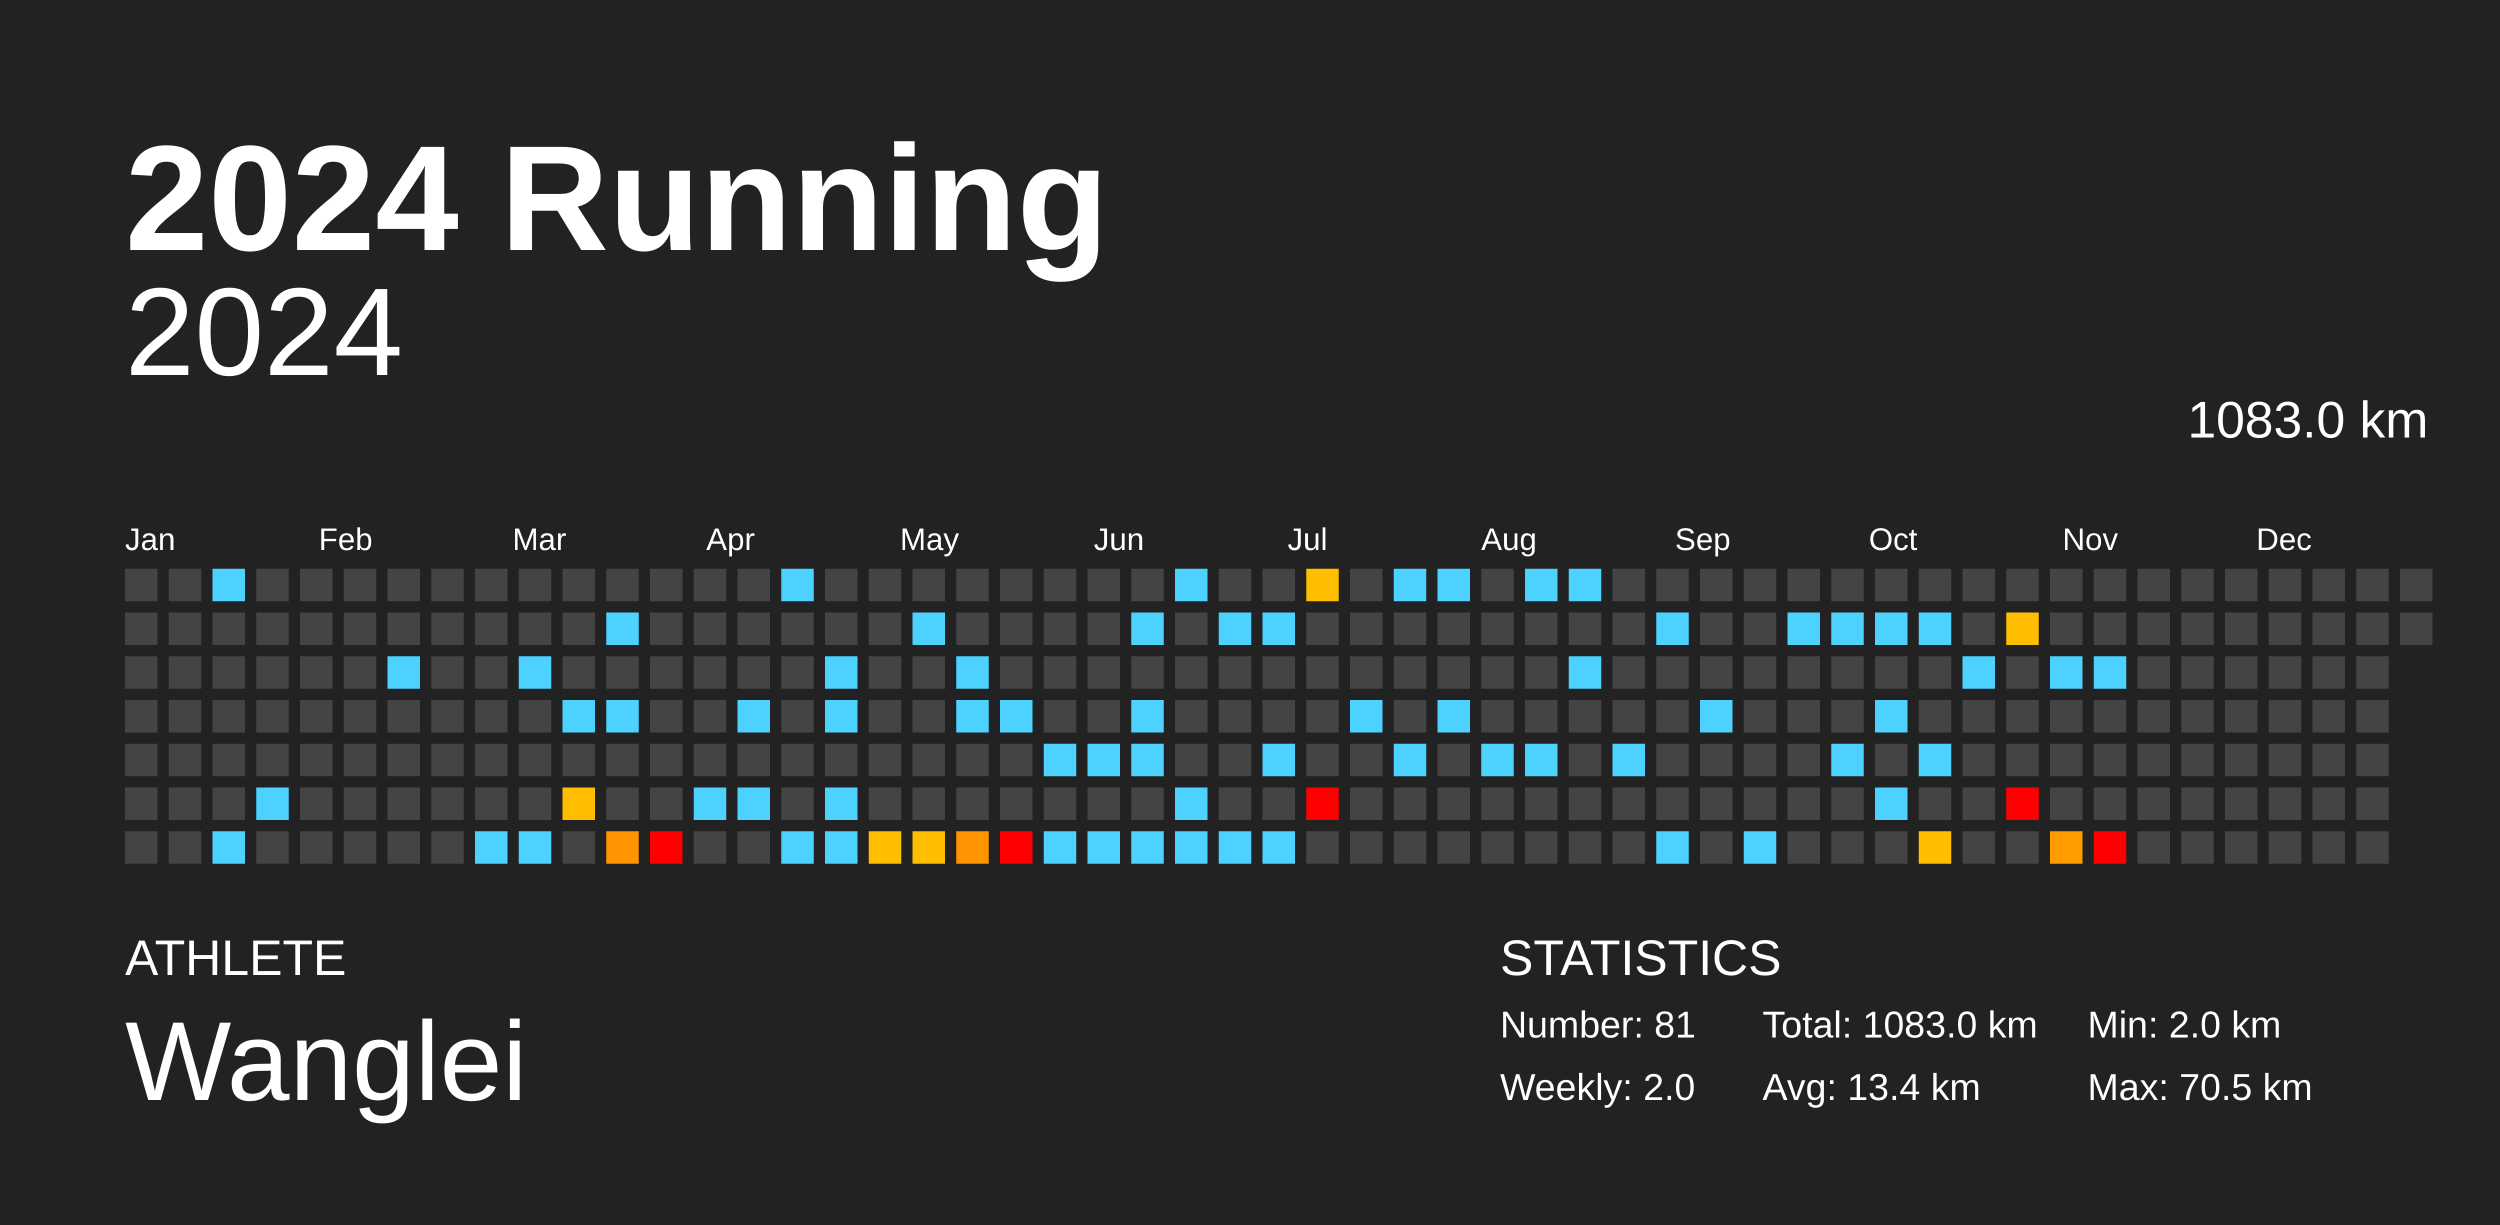
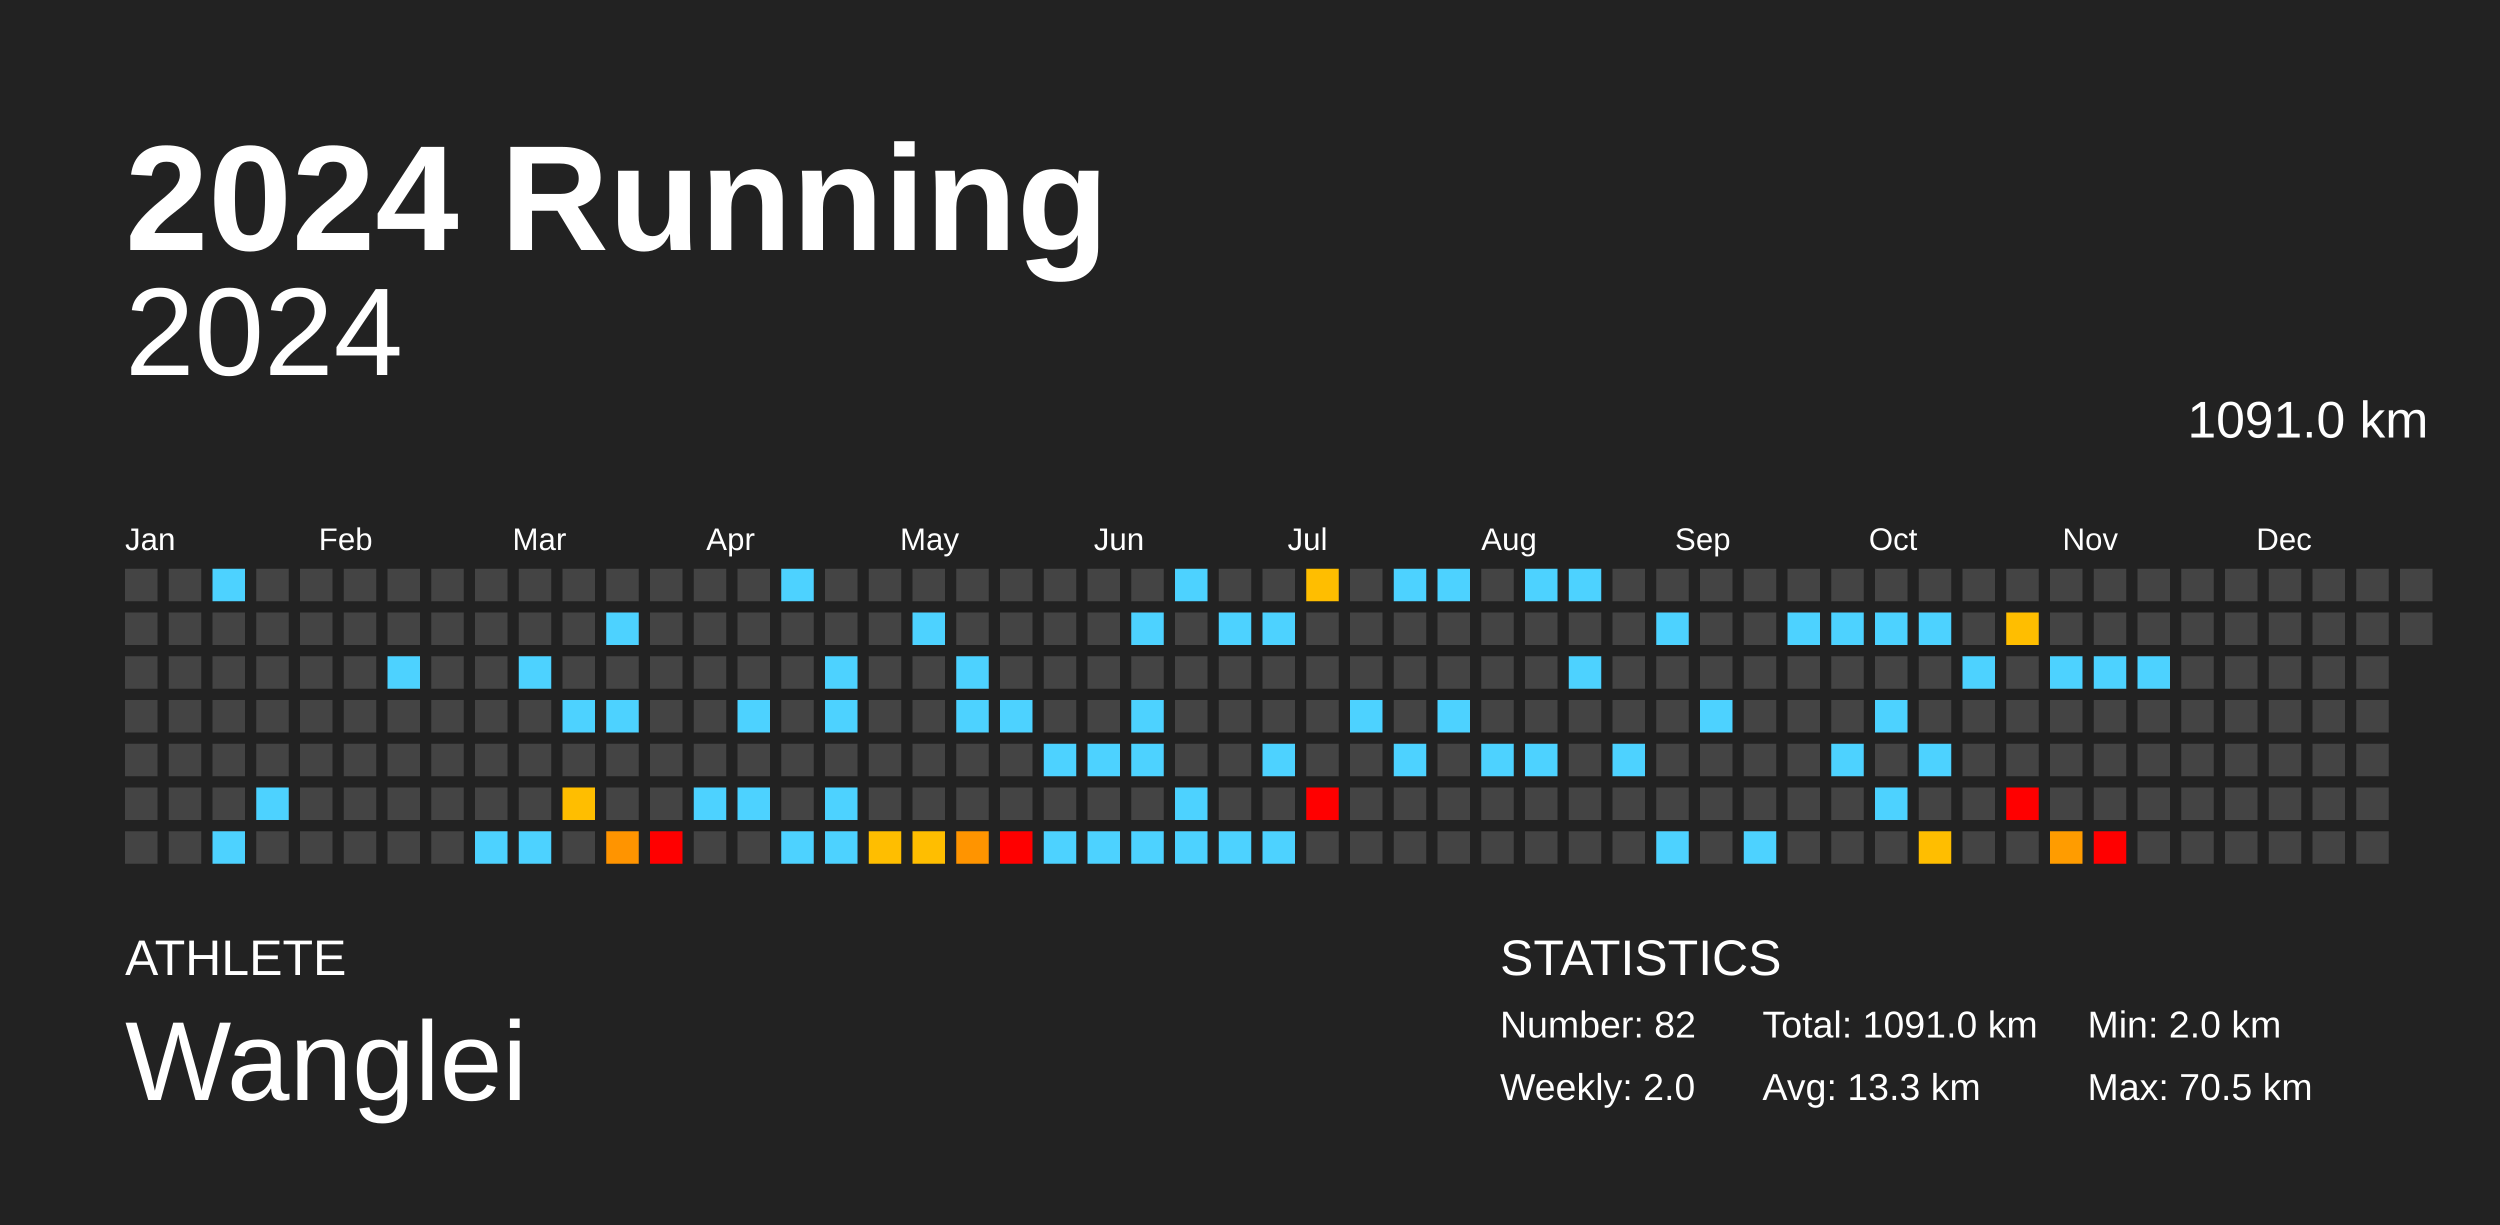
<svg xmlns="http://www.w3.org/2000/svg" baseProfile="full" height="98mm" version="1.1" viewBox="0,0,200,98" width="200mm">
  <defs />
  <rect fill="#222222" height="98" width="200" x="0" y="0" />
  <text fill="#FFFFFF" style="font-size:12px; font-family:Arial; font-weight:bold;" x="10" y="20">2024 Running</text>
  <text fill="#FFFFFF" style="font-size:4px; font-family:Arial" x="10" y="78">ATHLETE</text>
  <text fill="#FFFFFF" style="font-size:9px; font-family:Arial" x="10" y="88">Wanglei</text>
  <text fill="#FFFFFF" style="font-size:4px; font-family:Arial" x="120" y="78">STATISTICS</text>
-   <text fill="#FFFFFF" style="font-size:3px; font-family:Arial" x="120" y="83">Number: 81</text>
+   <text fill="#FFFFFF" style="font-size:3px; font-family:Arial" x="120" y="83">Number: 82</text>
  <text fill="#FFFFFF" style="font-size:3px; font-family:Arial" x="120" y="88">Weekly: 2.0</text>
-   <text fill="#FFFFFF" style="font-size:3px; font-family:Arial" x="141" y="83">Total: 1083.0 km</text>
-   <text fill="#FFFFFF" style="font-size:3px; font-family:Arial" x="141" y="88">Avg: 13.4 km</text>
+   <text fill="#FFFFFF" style="font-size:3px; font-family:Arial" x="141" y="83">Total: 1091.0 km</text>
+   <text fill="#FFFFFF" style="font-size:3px; font-family:Arial" x="141" y="88">Avg: 13.3 km</text>
  <text fill="#FFFFFF" style="font-size:3px; font-family:Arial" x="167" y="83">Min: 2.0 km</text>
  <text fill="#FFFFFF" style="font-size:3px; font-family:Arial" x="167" y="88">Max: 70.5 km</text>
  <text alignment-baseline="hanging" fill="#FFFFFF" style="font-size:10.0px; font-family:Arial;" x="10" y="30">2024</text>
-   <text alignment-baseline="hanging" fill="#FFFFFF" style="font-size:4.125px; font-family:Arial;" x="175" y="35">1083.0 km</text>
+   <text alignment-baseline="hanging" fill="#FFFFFF" style="font-size:4.125px; font-family:Arial;" x="175" y="35">1091.0 km</text>
  <text fill="#FFFFFF" style="font-size:2.5px; font-family:Arial" x="10.0" y="44">Jan</text>
  <text fill="#FFFFFF" style="font-size:2.5px; font-family:Arial" x="25.5" y="44">Feb</text>
  <text fill="#FFFFFF" style="font-size:2.5px; font-family:Arial" x="41.0" y="44">Mar</text>
  <text fill="#FFFFFF" style="font-size:2.5px; font-family:Arial" x="56.5" y="44">Apr</text>
  <text fill="#FFFFFF" style="font-size:2.5px; font-family:Arial" x="72.0" y="44">May</text>
  <text fill="#FFFFFF" style="font-size:2.5px; font-family:Arial" x="87.5" y="44">Jun</text>
  <text fill="#FFFFFF" style="font-size:2.5px; font-family:Arial" x="103.0" y="44">Jul</text>
  <text fill="#FFFFFF" style="font-size:2.5px; font-family:Arial" x="118.5" y="44">Aug</text>
  <text fill="#FFFFFF" style="font-size:2.5px; font-family:Arial" x="134.0" y="44">Sep</text>
  <text fill="#FFFFFF" style="font-size:2.5px; font-family:Arial" x="149.5" y="44">Oct</text>
  <text fill="#FFFFFF" style="font-size:2.5px; font-family:Arial" x="165.0" y="44">Nov</text>
  <text fill="#FFFFFF" style="font-size:2.5px; font-family:Arial" x="180.5" y="44">Dec</text>
  <rect fill="#444444" height="2.6" width="2.6" x="10.0" y="45.5" />
  <rect fill="#444444" height="2.6" width="2.6" x="10.0" y="49.0" />
  <rect fill="#444444" height="2.6" width="2.6" x="10.0" y="52.5" />
  <rect fill="#444444" height="2.6" width="2.6" x="10.0" y="56.0" />
  <rect fill="#444444" height="2.6" width="2.6" x="10.0" y="59.5" />
  <rect fill="#444444" height="2.6" width="2.6" x="10.0" y="63.0" />
  <rect fill="#444444" height="2.6" width="2.6" x="10.0" y="66.5" />
  <rect fill="#444444" height="2.6" width="2.6" x="13.5" y="45.5" />
  <rect fill="#444444" height="2.6" width="2.6" x="13.5" y="49.0" />
  <rect fill="#444444" height="2.6" width="2.6" x="13.5" y="52.5" />
  <rect fill="#444444" height="2.6" width="2.6" x="13.5" y="56.0" />
  <rect fill="#444444" height="2.6" width="2.6" x="13.5" y="59.5" />
  <rect fill="#444444" height="2.6" width="2.6" x="13.5" y="63.0" />
  <rect fill="#444444" height="2.6" width="2.6" x="13.5" y="66.5" />
  <rect fill="#4dd2ff" height="2.6" width="2.6" x="17.0" y="45.5" />
  <rect fill="#444444" height="2.6" width="2.6" x="17.0" y="49.0" />
  <rect fill="#444444" height="2.6" width="2.6" x="17.0" y="52.5" />
  <rect fill="#444444" height="2.6" width="2.6" x="17.0" y="56.0" />
  <rect fill="#444444" height="2.6" width="2.6" x="17.0" y="59.5" />
  <rect fill="#444444" height="2.6" width="2.6" x="17.0" y="63.0" />
  <rect fill="#4dd2ff" height="2.6" width="2.6" x="17.0" y="66.5" />
  <rect fill="#444444" height="2.6" width="2.6" x="20.5" y="45.5" />
  <rect fill="#444444" height="2.6" width="2.6" x="20.5" y="49.0" />
  <rect fill="#444444" height="2.6" width="2.6" x="20.5" y="52.5" />
  <rect fill="#444444" height="2.6" width="2.6" x="20.5" y="56.0" />
  <rect fill="#444444" height="2.6" width="2.6" x="20.5" y="59.5" />
  <rect fill="#4dd2ff" height="2.6" width="2.6" x="20.5" y="63.0" />
  <rect fill="#444444" height="2.6" width="2.6" x="20.5" y="66.5" />
  <rect fill="#444444" height="2.6" width="2.6" x="24.0" y="45.5" />
  <rect fill="#444444" height="2.6" width="2.6" x="24.0" y="49.0" />
  <rect fill="#444444" height="2.6" width="2.6" x="24.0" y="52.5" />
  <rect fill="#444444" height="2.6" width="2.6" x="24.0" y="56.0" />
  <rect fill="#444444" height="2.6" width="2.6" x="24.0" y="59.5" />
  <rect fill="#444444" height="2.6" width="2.6" x="24.0" y="63.0" />
  <rect fill="#444444" height="2.6" width="2.6" x="24.0" y="66.5" />
  <rect fill="#444444" height="2.6" width="2.6" x="27.5" y="45.5" />
  <rect fill="#444444" height="2.6" width="2.6" x="27.5" y="49.0" />
  <rect fill="#444444" height="2.6" width="2.6" x="27.5" y="52.5" />
  <rect fill="#444444" height="2.6" width="2.6" x="27.5" y="56.0" />
  <rect fill="#444444" height="2.6" width="2.6" x="27.5" y="59.5" />
  <rect fill="#444444" height="2.6" width="2.6" x="27.5" y="63.0" />
  <rect fill="#444444" height="2.6" width="2.6" x="27.5" y="66.5" />
  <rect fill="#444444" height="2.6" width="2.6" x="31.0" y="45.5" />
  <rect fill="#444444" height="2.6" width="2.6" x="31.0" y="49.0" />
  <rect fill="#4dd2ff" height="2.6" width="2.6" x="31.0" y="52.5" />
  <rect fill="#444444" height="2.6" width="2.6" x="31.0" y="56.0" />
  <rect fill="#444444" height="2.6" width="2.6" x="31.0" y="59.5" />
  <rect fill="#444444" height="2.6" width="2.6" x="31.0" y="63.0" />
  <rect fill="#444444" height="2.6" width="2.6" x="31.0" y="66.5" />
  <rect fill="#444444" height="2.6" width="2.6" x="34.5" y="45.5" />
  <rect fill="#444444" height="2.6" width="2.6" x="34.5" y="49.0" />
  <rect fill="#444444" height="2.6" width="2.6" x="34.5" y="52.5" />
  <rect fill="#444444" height="2.6" width="2.6" x="34.5" y="56.0" />
  <rect fill="#444444" height="2.6" width="2.6" x="34.5" y="59.5" />
  <rect fill="#444444" height="2.6" width="2.6" x="34.5" y="63.0" />
  <rect fill="#444444" height="2.6" width="2.6" x="34.5" y="66.5" />
  <rect fill="#444444" height="2.6" width="2.6" x="38.0" y="45.5" />
  <rect fill="#444444" height="2.6" width="2.6" x="38.0" y="49.0" />
  <rect fill="#444444" height="2.6" width="2.6" x="38.0" y="52.5" />
  <rect fill="#444444" height="2.6" width="2.6" x="38.0" y="56.0" />
  <rect fill="#444444" height="2.6" width="2.6" x="38.0" y="59.5" />
  <rect fill="#444444" height="2.6" width="2.6" x="38.0" y="63.0" />
  <rect fill="#4dd2ff" height="2.6" width="2.6" x="38.0" y="66.5" />
  <rect fill="#444444" height="2.6" width="2.6" x="41.5" y="45.5" />
  <rect fill="#444444" height="2.6" width="2.6" x="41.5" y="49.0" />
  <rect fill="#4dd2ff" height="2.6" width="2.6" x="41.5" y="52.5" />
  <rect fill="#444444" height="2.6" width="2.6" x="41.5" y="56.0" />
  <rect fill="#444444" height="2.6" width="2.6" x="41.5" y="59.5" />
  <rect fill="#444444" height="2.6" width="2.6" x="41.5" y="63.0" />
  <rect fill="#4dd2ff" height="2.6" width="2.6" x="41.5" y="66.5" />
  <rect fill="#444444" height="2.6" width="2.6" x="45.0" y="45.5" />
  <rect fill="#444444" height="2.6" width="2.6" x="45.0" y="49.0" />
  <rect fill="#444444" height="2.6" width="2.6" x="45.0" y="52.5" />
  <rect fill="#4dd2ff" height="2.6" width="2.6" x="45.0" y="56.0" />
  <rect fill="#444444" height="2.6" width="2.6" x="45.0" y="59.5" />
  <rect fill="#ffbe00" height="2.6" width="2.6" x="45.0" y="63.0" />
  <rect fill="#444444" height="2.6" width="2.6" x="45.0" y="66.5" />
  <rect fill="#444444" height="2.6" width="2.6" x="48.5" y="45.5" />
  <rect fill="#4dd2ff" height="2.6" width="2.6" x="48.5" y="49.0" />
  <rect fill="#444444" height="2.6" width="2.6" x="48.5" y="52.5" />
  <rect fill="#4dd2ff" height="2.6" width="2.6" x="48.5" y="56.0" />
  <rect fill="#444444" height="2.6" width="2.6" x="48.5" y="59.5" />
  <rect fill="#444444" height="2.6" width="2.6" x="48.5" y="63.0" />
  <rect fill="#ff9400" height="2.6" width="2.6" x="48.5" y="66.5" />
  <rect fill="#444444" height="2.6" width="2.6" x="52.0" y="45.5" />
  <rect fill="#444444" height="2.6" width="2.6" x="52.0" y="49.0" />
  <rect fill="#444444" height="2.6" width="2.6" x="52.0" y="52.5" />
  <rect fill="#444444" height="2.6" width="2.6" x="52.0" y="56.0" />
  <rect fill="#444444" height="2.6" width="2.6" x="52.0" y="59.5" />
  <rect fill="#444444" height="2.6" width="2.6" x="52.0" y="63.0" />
  <rect fill="red" height="2.6" width="2.6" x="52.0" y="66.5" />
  <rect fill="#444444" height="2.6" width="2.6" x="55.5" y="45.5" />
  <rect fill="#444444" height="2.6" width="2.6" x="55.5" y="49.0" />
  <rect fill="#444444" height="2.6" width="2.6" x="55.5" y="52.5" />
  <rect fill="#444444" height="2.6" width="2.6" x="55.5" y="56.0" />
  <rect fill="#444444" height="2.6" width="2.6" x="55.5" y="59.5" />
  <rect fill="#4dd2ff" height="2.6" width="2.6" x="55.5" y="63.0" />
  <rect fill="#444444" height="2.6" width="2.6" x="55.5" y="66.5" />
  <rect fill="#444444" height="2.6" width="2.6" x="59.0" y="45.5" />
  <rect fill="#444444" height="2.6" width="2.6" x="59.0" y="49.0" />
  <rect fill="#444444" height="2.6" width="2.6" x="59.0" y="52.5" />
  <rect fill="#4dd2ff" height="2.6" width="2.6" x="59.0" y="56.0" />
  <rect fill="#444444" height="2.6" width="2.6" x="59.0" y="59.5" />
  <rect fill="#4dd2ff" height="2.6" width="2.6" x="59.0" y="63.0" />
  <rect fill="#444444" height="2.6" width="2.6" x="59.0" y="66.5" />
  <rect fill="#4dd2ff" height="2.6" width="2.6" x="62.5" y="45.5" />
  <rect fill="#444444" height="2.6" width="2.6" x="62.5" y="49.0" />
  <rect fill="#444444" height="2.6" width="2.6" x="62.5" y="52.5" />
  <rect fill="#444444" height="2.6" width="2.6" x="62.5" y="56.0" />
  <rect fill="#444444" height="2.6" width="2.6" x="62.5" y="59.5" />
  <rect fill="#444444" height="2.6" width="2.6" x="62.5" y="63.0" />
  <rect fill="#4dd2ff" height="2.6" width="2.6" x="62.5" y="66.5" />
  <rect fill="#444444" height="2.6" width="2.6" x="66.0" y="45.5" />
  <rect fill="#444444" height="2.6" width="2.6" x="66.0" y="49.0" />
  <rect fill="#4dd2ff" height="2.6" width="2.6" x="66.0" y="52.5" />
  <rect fill="#4dd2ff" height="2.6" width="2.6" x="66.0" y="56.0" />
  <rect fill="#444444" height="2.6" width="2.6" x="66.0" y="59.5" />
  <rect fill="#4dd2ff" height="2.6" width="2.6" x="66.0" y="63.0" />
  <rect fill="#4dd2ff" height="2.6" width="2.6" x="66.0" y="66.5" />
  <rect fill="#444444" height="2.6" width="2.6" x="69.5" y="45.5" />
  <rect fill="#444444" height="2.6" width="2.6" x="69.5" y="49.0" />
  <rect fill="#444444" height="2.6" width="2.6" x="69.5" y="52.5" />
  <rect fill="#444444" height="2.6" width="2.6" x="69.5" y="56.0" />
  <rect fill="#444444" height="2.6" width="2.6" x="69.5" y="59.5" />
  <rect fill="#444444" height="2.6" width="2.6" x="69.5" y="63.0" />
  <rect fill="#ffbe00" height="2.6" width="2.6" x="69.5" y="66.5" />
  <rect fill="#444444" height="2.6" width="2.6" x="73.0" y="45.5" />
  <rect fill="#4dd2ff" height="2.6" width="2.6" x="73.0" y="49.0" />
  <rect fill="#444444" height="2.6" width="2.6" x="73.0" y="52.5" />
  <rect fill="#444444" height="2.6" width="2.6" x="73.0" y="56.0" />
  <rect fill="#444444" height="2.6" width="2.6" x="73.0" y="59.5" />
  <rect fill="#444444" height="2.6" width="2.6" x="73.0" y="63.0" />
  <rect fill="#ffbe00" height="2.6" width="2.6" x="73.0" y="66.5" />
  <rect fill="#444444" height="2.6" width="2.6" x="76.5" y="45.5" />
  <rect fill="#444444" height="2.6" width="2.6" x="76.5" y="49.0" />
  <rect fill="#4dd2ff" height="2.6" width="2.6" x="76.5" y="52.5" />
  <rect fill="#4dd2ff" height="2.6" width="2.6" x="76.5" y="56.0" />
  <rect fill="#444444" height="2.6" width="2.6" x="76.5" y="59.5" />
  <rect fill="#444444" height="2.6" width="2.6" x="76.5" y="63.0" />
  <rect fill="#ff9400" height="2.6" width="2.6" x="76.5" y="66.5" />
  <rect fill="#444444" height="2.6" width="2.6" x="80.0" y="45.5" />
  <rect fill="#444444" height="2.6" width="2.6" x="80.0" y="49.0" />
  <rect fill="#444444" height="2.6" width="2.6" x="80.0" y="52.5" />
  <rect fill="#4dd2ff" height="2.6" width="2.6" x="80.0" y="56.0" />
  <rect fill="#444444" height="2.6" width="2.6" x="80.0" y="59.5" />
  <rect fill="#444444" height="2.6" width="2.6" x="80.0" y="63.0" />
  <rect fill="red" height="2.6" width="2.6" x="80.0" y="66.5" />
  <rect fill="#444444" height="2.6" width="2.6" x="83.5" y="45.5" />
  <rect fill="#444444" height="2.6" width="2.6" x="83.5" y="49.0" />
  <rect fill="#444444" height="2.6" width="2.6" x="83.5" y="52.5" />
  <rect fill="#444444" height="2.6" width="2.6" x="83.5" y="56.0" />
  <rect fill="#4dd2ff" height="2.6" width="2.6" x="83.5" y="59.5" />
  <rect fill="#444444" height="2.6" width="2.6" x="83.5" y="63.0" />
  <rect fill="#4dd2ff" height="2.6" width="2.6" x="83.5" y="66.5" />
  <rect fill="#444444" height="2.6" width="2.6" x="87.0" y="45.5" />
  <rect fill="#444444" height="2.6" width="2.6" x="87.0" y="49.0" />
  <rect fill="#444444" height="2.6" width="2.6" x="87.0" y="52.5" />
  <rect fill="#444444" height="2.6" width="2.6" x="87.0" y="56.0" />
  <rect fill="#4dd2ff" height="2.6" width="2.6" x="87.0" y="59.5" />
  <rect fill="#444444" height="2.6" width="2.6" x="87.0" y="63.0" />
  <rect fill="#4dd2ff" height="2.6" width="2.6" x="87.0" y="66.5" />
  <rect fill="#444444" height="2.6" width="2.6" x="90.5" y="45.5" />
  <rect fill="#4dd2ff" height="2.6" width="2.6" x="90.5" y="49.0" />
  <rect fill="#444444" height="2.6" width="2.6" x="90.5" y="52.5" />
  <rect fill="#4dd2ff" height="2.6" width="2.6" x="90.5" y="56.0" />
  <rect fill="#4dd2ff" height="2.6" width="2.6" x="90.5" y="59.5" />
  <rect fill="#444444" height="2.6" width="2.6" x="90.5" y="63.0" />
  <rect fill="#4dd2ff" height="2.6" width="2.6" x="90.5" y="66.5" />
  <rect fill="#4dd2ff" height="2.6" width="2.6" x="94.0" y="45.5" />
  <rect fill="#444444" height="2.6" width="2.6" x="94.0" y="49.0" />
  <rect fill="#444444" height="2.6" width="2.6" x="94.0" y="52.5" />
  <rect fill="#444444" height="2.6" width="2.6" x="94.0" y="56.0" />
  <rect fill="#444444" height="2.6" width="2.6" x="94.0" y="59.5" />
  <rect fill="#4dd2ff" height="2.6" width="2.6" x="94.0" y="63.0" />
  <rect fill="#4dd2ff" height="2.6" width="2.6" x="94.0" y="66.5" />
  <rect fill="#444444" height="2.6" width="2.6" x="97.5" y="45.5" />
  <rect fill="#4dd2ff" height="2.6" width="2.6" x="97.5" y="49.0" />
  <rect fill="#444444" height="2.6" width="2.6" x="97.5" y="52.5" />
  <rect fill="#444444" height="2.6" width="2.6" x="97.5" y="56.0" />
  <rect fill="#444444" height="2.6" width="2.6" x="97.5" y="59.5" />
  <rect fill="#444444" height="2.6" width="2.6" x="97.5" y="63.0" />
  <rect fill="#4dd2ff" height="2.6" width="2.6" x="97.5" y="66.5" />
  <rect fill="#444444" height="2.6" width="2.6" x="101.0" y="45.5" />
  <rect fill="#4dd2ff" height="2.6" width="2.6" x="101.0" y="49.0" />
  <rect fill="#444444" height="2.6" width="2.6" x="101.0" y="52.5" />
  <rect fill="#444444" height="2.6" width="2.6" x="101.0" y="56.0" />
  <rect fill="#4dd2ff" height="2.6" width="2.6" x="101.0" y="59.5" />
  <rect fill="#444444" height="2.6" width="2.6" x="101.0" y="63.0" />
  <rect fill="#4dd2ff" height="2.6" width="2.6" x="101.0" y="66.5" />
  <rect fill="#ffbe00" height="2.6" width="2.6" x="104.5" y="45.5" />
  <rect fill="#444444" height="2.6" width="2.6" x="104.5" y="49.0" />
  <rect fill="#444444" height="2.6" width="2.6" x="104.5" y="52.5" />
  <rect fill="#444444" height="2.6" width="2.6" x="104.5" y="56.0" />
  <rect fill="#444444" height="2.6" width="2.6" x="104.5" y="59.5" />
  <rect fill="red" height="2.6" width="2.6" x="104.5" y="63.0" />
  <rect fill="#444444" height="2.6" width="2.6" x="104.5" y="66.5" />
  <rect fill="#444444" height="2.6" width="2.6" x="108.0" y="45.5" />
  <rect fill="#444444" height="2.6" width="2.6" x="108.0" y="49.0" />
  <rect fill="#444444" height="2.6" width="2.6" x="108.0" y="52.5" />
  <rect fill="#4dd2ff" height="2.6" width="2.6" x="108.0" y="56.0" />
  <rect fill="#444444" height="2.6" width="2.6" x="108.0" y="59.5" />
  <rect fill="#444444" height="2.6" width="2.6" x="108.0" y="63.0" />
  <rect fill="#444444" height="2.6" width="2.6" x="108.0" y="66.5" />
  <rect fill="#4dd2ff" height="2.6" width="2.6" x="111.5" y="45.5" />
  <rect fill="#444444" height="2.6" width="2.6" x="111.5" y="49.0" />
  <rect fill="#444444" height="2.6" width="2.6" x="111.5" y="52.5" />
  <rect fill="#444444" height="2.6" width="2.6" x="111.5" y="56.0" />
  <rect fill="#4dd2ff" height="2.6" width="2.6" x="111.5" y="59.5" />
  <rect fill="#444444" height="2.6" width="2.6" x="111.5" y="63.0" />
  <rect fill="#444444" height="2.6" width="2.6" x="111.5" y="66.5" />
  <rect fill="#4dd2ff" height="2.6" width="2.6" x="115.0" y="45.5" />
  <rect fill="#444444" height="2.6" width="2.6" x="115.0" y="49.0" />
  <rect fill="#444444" height="2.6" width="2.6" x="115.0" y="52.5" />
  <rect fill="#4dd2ff" height="2.6" width="2.6" x="115.0" y="56.0" />
  <rect fill="#444444" height="2.6" width="2.6" x="115.0" y="59.5" />
  <rect fill="#444444" height="2.6" width="2.6" x="115.0" y="63.0" />
  <rect fill="#444444" height="2.6" width="2.6" x="115.0" y="66.5" />
  <rect fill="#444444" height="2.6" width="2.6" x="118.5" y="45.5" />
  <rect fill="#444444" height="2.6" width="2.6" x="118.5" y="49.0" />
  <rect fill="#444444" height="2.6" width="2.6" x="118.5" y="52.5" />
  <rect fill="#444444" height="2.6" width="2.6" x="118.5" y="56.0" />
  <rect fill="#4dd2ff" height="2.6" width="2.6" x="118.5" y="59.5" />
  <rect fill="#444444" height="2.6" width="2.6" x="118.5" y="63.0" />
  <rect fill="#444444" height="2.6" width="2.6" x="118.5" y="66.5" />
  <rect fill="#4dd2ff" height="2.6" width="2.6" x="122.0" y="45.5" />
  <rect fill="#444444" height="2.6" width="2.6" x="122.0" y="49.0" />
  <rect fill="#444444" height="2.6" width="2.6" x="122.0" y="52.5" />
  <rect fill="#444444" height="2.6" width="2.6" x="122.0" y="56.0" />
  <rect fill="#4dd2ff" height="2.6" width="2.6" x="122.0" y="59.5" />
  <rect fill="#444444" height="2.6" width="2.6" x="122.0" y="63.0" />
  <rect fill="#444444" height="2.6" width="2.6" x="122.0" y="66.5" />
  <rect fill="#4dd2ff" height="2.6" width="2.6" x="125.5" y="45.5" />
  <rect fill="#444444" height="2.6" width="2.6" x="125.5" y="49.0" />
  <rect fill="#4dd2ff" height="2.6" width="2.6" x="125.5" y="52.5" />
  <rect fill="#444444" height="2.6" width="2.6" x="125.5" y="56.0" />
  <rect fill="#444444" height="2.6" width="2.6" x="125.5" y="59.5" />
  <rect fill="#444444" height="2.6" width="2.6" x="125.5" y="63.0" />
  <rect fill="#444444" height="2.6" width="2.6" x="125.5" y="66.5" />
  <rect fill="#444444" height="2.6" width="2.6" x="129.0" y="45.5" />
  <rect fill="#444444" height="2.6" width="2.6" x="129.0" y="49.0" />
  <rect fill="#444444" height="2.6" width="2.6" x="129.0" y="52.5" />
  <rect fill="#444444" height="2.6" width="2.6" x="129.0" y="56.0" />
  <rect fill="#4dd2ff" height="2.6" width="2.6" x="129.0" y="59.5" />
  <rect fill="#444444" height="2.6" width="2.6" x="129.0" y="63.0" />
  <rect fill="#444444" height="2.6" width="2.6" x="129.0" y="66.5" />
  <rect fill="#444444" height="2.6" width="2.6" x="132.5" y="45.5" />
  <rect fill="#4dd2ff" height="2.6" width="2.6" x="132.5" y="49.0" />
  <rect fill="#444444" height="2.6" width="2.6" x="132.5" y="52.5" />
  <rect fill="#444444" height="2.6" width="2.6" x="132.5" y="56.0" />
  <rect fill="#444444" height="2.6" width="2.6" x="132.5" y="59.5" />
  <rect fill="#444444" height="2.6" width="2.6" x="132.5" y="63.0" />
  <rect fill="#4dd2ff" height="2.6" width="2.6" x="132.5" y="66.5" />
  <rect fill="#444444" height="2.6" width="2.6" x="136.0" y="45.5" />
  <rect fill="#444444" height="2.6" width="2.6" x="136.0" y="49.0" />
  <rect fill="#444444" height="2.6" width="2.6" x="136.0" y="52.5" />
  <rect fill="#4dd2ff" height="2.6" width="2.6" x="136.0" y="56.0" />
  <rect fill="#444444" height="2.6" width="2.6" x="136.0" y="59.5" />
  <rect fill="#444444" height="2.6" width="2.6" x="136.0" y="63.0" />
  <rect fill="#444444" height="2.6" width="2.6" x="136.0" y="66.5" />
  <rect fill="#444444" height="2.6" width="2.6" x="139.5" y="45.5" />
  <rect fill="#444444" height="2.6" width="2.6" x="139.5" y="49.0" />
  <rect fill="#444444" height="2.6" width="2.6" x="139.5" y="52.5" />
  <rect fill="#444444" height="2.6" width="2.6" x="139.5" y="56.0" />
  <rect fill="#444444" height="2.6" width="2.6" x="139.5" y="59.5" />
  <rect fill="#444444" height="2.6" width="2.6" x="139.5" y="63.0" />
  <rect fill="#4dd2ff" height="2.6" width="2.6" x="139.5" y="66.5" />
  <rect fill="#444444" height="2.6" width="2.6" x="143.0" y="45.5" />
  <rect fill="#4dd2ff" height="2.6" width="2.6" x="143.0" y="49.0" />
  <rect fill="#444444" height="2.6" width="2.6" x="143.0" y="52.5" />
  <rect fill="#444444" height="2.6" width="2.6" x="143.0" y="56.0" />
  <rect fill="#444444" height="2.6" width="2.6" x="143.0" y="59.5" />
  <rect fill="#444444" height="2.6" width="2.6" x="143.0" y="63.0" />
  <rect fill="#444444" height="2.6" width="2.6" x="143.0" y="66.5" />
  <rect fill="#444444" height="2.6" width="2.6" x="146.5" y="45.5" />
  <rect fill="#4dd2ff" height="2.6" width="2.6" x="146.5" y="49.0" />
  <rect fill="#444444" height="2.6" width="2.6" x="146.5" y="52.5" />
  <rect fill="#444444" height="2.6" width="2.6" x="146.5" y="56.0" />
  <rect fill="#4dd2ff" height="2.6" width="2.6" x="146.5" y="59.5" />
  <rect fill="#444444" height="2.6" width="2.6" x="146.5" y="63.0" />
  <rect fill="#444444" height="2.6" width="2.6" x="146.5" y="66.5" />
  <rect fill="#444444" height="2.6" width="2.6" x="150.0" y="45.5" />
  <rect fill="#4dd2ff" height="2.6" width="2.6" x="150.0" y="49.0" />
  <rect fill="#444444" height="2.6" width="2.6" x="150.0" y="52.5" />
  <rect fill="#4dd2ff" height="2.6" width="2.6" x="150.0" y="56.0" />
  <rect fill="#444444" height="2.6" width="2.6" x="150.0" y="59.5" />
  <rect fill="#4dd2ff" height="2.6" width="2.6" x="150.0" y="63.0" />
  <rect fill="#444444" height="2.6" width="2.6" x="150.0" y="66.5" />
  <rect fill="#444444" height="2.6" width="2.6" x="153.5" y="45.5" />
  <rect fill="#4dd2ff" height="2.6" width="2.6" x="153.5" y="49.0" />
  <rect fill="#444444" height="2.6" width="2.6" x="153.5" y="52.5" />
  <rect fill="#444444" height="2.6" width="2.6" x="153.5" y="56.0" />
  <rect fill="#4dd2ff" height="2.6" width="2.6" x="153.5" y="59.5" />
  <rect fill="#444444" height="2.6" width="2.6" x="153.5" y="63.0" />
  <rect fill="#ffbe00" height="2.6" width="2.6" x="153.5" y="66.5" />
  <rect fill="#444444" height="2.6" width="2.6" x="157.0" y="45.5" />
  <rect fill="#444444" height="2.6" width="2.6" x="157.0" y="49.0" />
  <rect fill="#4dd2ff" height="2.6" width="2.6" x="157.0" y="52.5" />
  <rect fill="#444444" height="2.6" width="2.6" x="157.0" y="56.0" />
  <rect fill="#444444" height="2.6" width="2.6" x="157.0" y="59.5" />
  <rect fill="#444444" height="2.6" width="2.6" x="157.0" y="63.0" />
  <rect fill="#444444" height="2.6" width="2.6" x="157.0" y="66.5" />
  <rect fill="#444444" height="2.6" width="2.6" x="160.5" y="45.5" />
  <rect fill="#ffbe00" height="2.6" width="2.6" x="160.5" y="49.0" />
  <rect fill="#444444" height="2.6" width="2.6" x="160.5" y="52.5" />
  <rect fill="#444444" height="2.6" width="2.6" x="160.5" y="56.0" />
  <rect fill="#444444" height="2.6" width="2.6" x="160.5" y="59.5" />
  <rect fill="red" height="2.6" width="2.6" x="160.5" y="63.0" />
  <rect fill="#444444" height="2.6" width="2.6" x="160.5" y="66.5" />
  <rect fill="#444444" height="2.6" width="2.6" x="164.0" y="45.5" />
  <rect fill="#444444" height="2.6" width="2.6" x="164.0" y="49.0" />
  <rect fill="#4dd2ff" height="2.6" width="2.6" x="164.0" y="52.5" />
  <rect fill="#444444" height="2.6" width="2.6" x="164.0" y="56.0" />
  <rect fill="#444444" height="2.6" width="2.6" x="164.0" y="59.5" />
  <rect fill="#444444" height="2.6" width="2.6" x="164.0" y="63.0" />
  <rect fill="#ff9c00" height="2.6" width="2.6" x="164.0" y="66.5" />
  <rect fill="#444444" height="2.6" width="2.6" x="167.5" y="45.5" />
  <rect fill="#444444" height="2.6" width="2.6" x="167.5" y="49.0" />
  <rect fill="#4dd2ff" height="2.6" width="2.6" x="167.5" y="52.5" />
  <rect fill="#444444" height="2.6" width="2.6" x="167.5" y="56.0" />
  <rect fill="#444444" height="2.6" width="2.6" x="167.5" y="59.5" />
  <rect fill="#444444" height="2.6" width="2.6" x="167.5" y="63.0" />
  <rect fill="red" height="2.6" width="2.6" x="167.5" y="66.5" />
  <rect fill="#444444" height="2.6" width="2.6" x="171.0" y="45.5" />
  <rect fill="#444444" height="2.6" width="2.6" x="171.0" y="49.0" />
-   <rect fill="#444444" height="2.6" width="2.6" x="171.0" y="52.5" />
+   <rect fill="#4dd2ff" height="2.6" width="2.6" x="171.0" y="52.5" />
  <rect fill="#444444" height="2.6" width="2.6" x="171.0" y="56.0" />
  <rect fill="#444444" height="2.6" width="2.6" x="171.0" y="59.5" />
  <rect fill="#444444" height="2.6" width="2.6" x="171.0" y="63.0" />
  <rect fill="#444444" height="2.6" width="2.6" x="171.0" y="66.5" />
  <rect fill="#444444" height="2.6" width="2.6" x="174.5" y="45.5" />
  <rect fill="#444444" height="2.6" width="2.6" x="174.5" y="49.0" />
  <rect fill="#444444" height="2.6" width="2.6" x="174.5" y="52.5" />
  <rect fill="#444444" height="2.6" width="2.6" x="174.5" y="56.0" />
  <rect fill="#444444" height="2.6" width="2.6" x="174.5" y="59.5" />
  <rect fill="#444444" height="2.6" width="2.6" x="174.5" y="63.0" />
  <rect fill="#444444" height="2.6" width="2.6" x="174.5" y="66.5" />
  <rect fill="#444444" height="2.6" width="2.6" x="178.0" y="45.5" />
  <rect fill="#444444" height="2.6" width="2.6" x="178.0" y="49.0" />
  <rect fill="#444444" height="2.6" width="2.6" x="178.0" y="52.5" />
  <rect fill="#444444" height="2.6" width="2.6" x="178.0" y="56.0" />
  <rect fill="#444444" height="2.6" width="2.6" x="178.0" y="59.5" />
  <rect fill="#444444" height="2.6" width="2.6" x="178.0" y="63.0" />
  <rect fill="#444444" height="2.6" width="2.6" x="178.0" y="66.5" />
  <rect fill="#444444" height="2.6" width="2.6" x="181.5" y="45.5" />
  <rect fill="#444444" height="2.6" width="2.6" x="181.5" y="49.0" />
  <rect fill="#444444" height="2.6" width="2.6" x="181.5" y="52.5" />
  <rect fill="#444444" height="2.6" width="2.6" x="181.5" y="56.0" />
  <rect fill="#444444" height="2.6" width="2.6" x="181.5" y="59.5" />
  <rect fill="#444444" height="2.6" width="2.6" x="181.5" y="63.0" />
  <rect fill="#444444" height="2.6" width="2.6" x="181.5" y="66.5" />
  <rect fill="#444444" height="2.6" width="2.6" x="185.0" y="45.5" />
  <rect fill="#444444" height="2.6" width="2.6" x="185.0" y="49.0" />
  <rect fill="#444444" height="2.6" width="2.6" x="185.0" y="52.5" />
  <rect fill="#444444" height="2.6" width="2.6" x="185.0" y="56.0" />
  <rect fill="#444444" height="2.6" width="2.6" x="185.0" y="59.5" />
  <rect fill="#444444" height="2.6" width="2.6" x="185.0" y="63.0" />
  <rect fill="#444444" height="2.6" width="2.6" x="185.0" y="66.5" />
  <rect fill="#444444" height="2.6" width="2.6" x="188.5" y="45.5" />
  <rect fill="#444444" height="2.6" width="2.6" x="188.5" y="49.0" />
  <rect fill="#444444" height="2.6" width="2.6" x="188.5" y="52.5" />
  <rect fill="#444444" height="2.6" width="2.6" x="188.5" y="56.0" />
  <rect fill="#444444" height="2.6" width="2.6" x="188.5" y="59.5" />
  <rect fill="#444444" height="2.6" width="2.6" x="188.5" y="63.0" />
  <rect fill="#444444" height="2.6" width="2.6" x="188.5" y="66.5" />
  <rect fill="#444444" height="2.6" width="2.6" x="192.0" y="45.5" />
  <rect fill="#444444" height="2.6" width="2.6" x="192.0" y="49.0" />
</svg>
